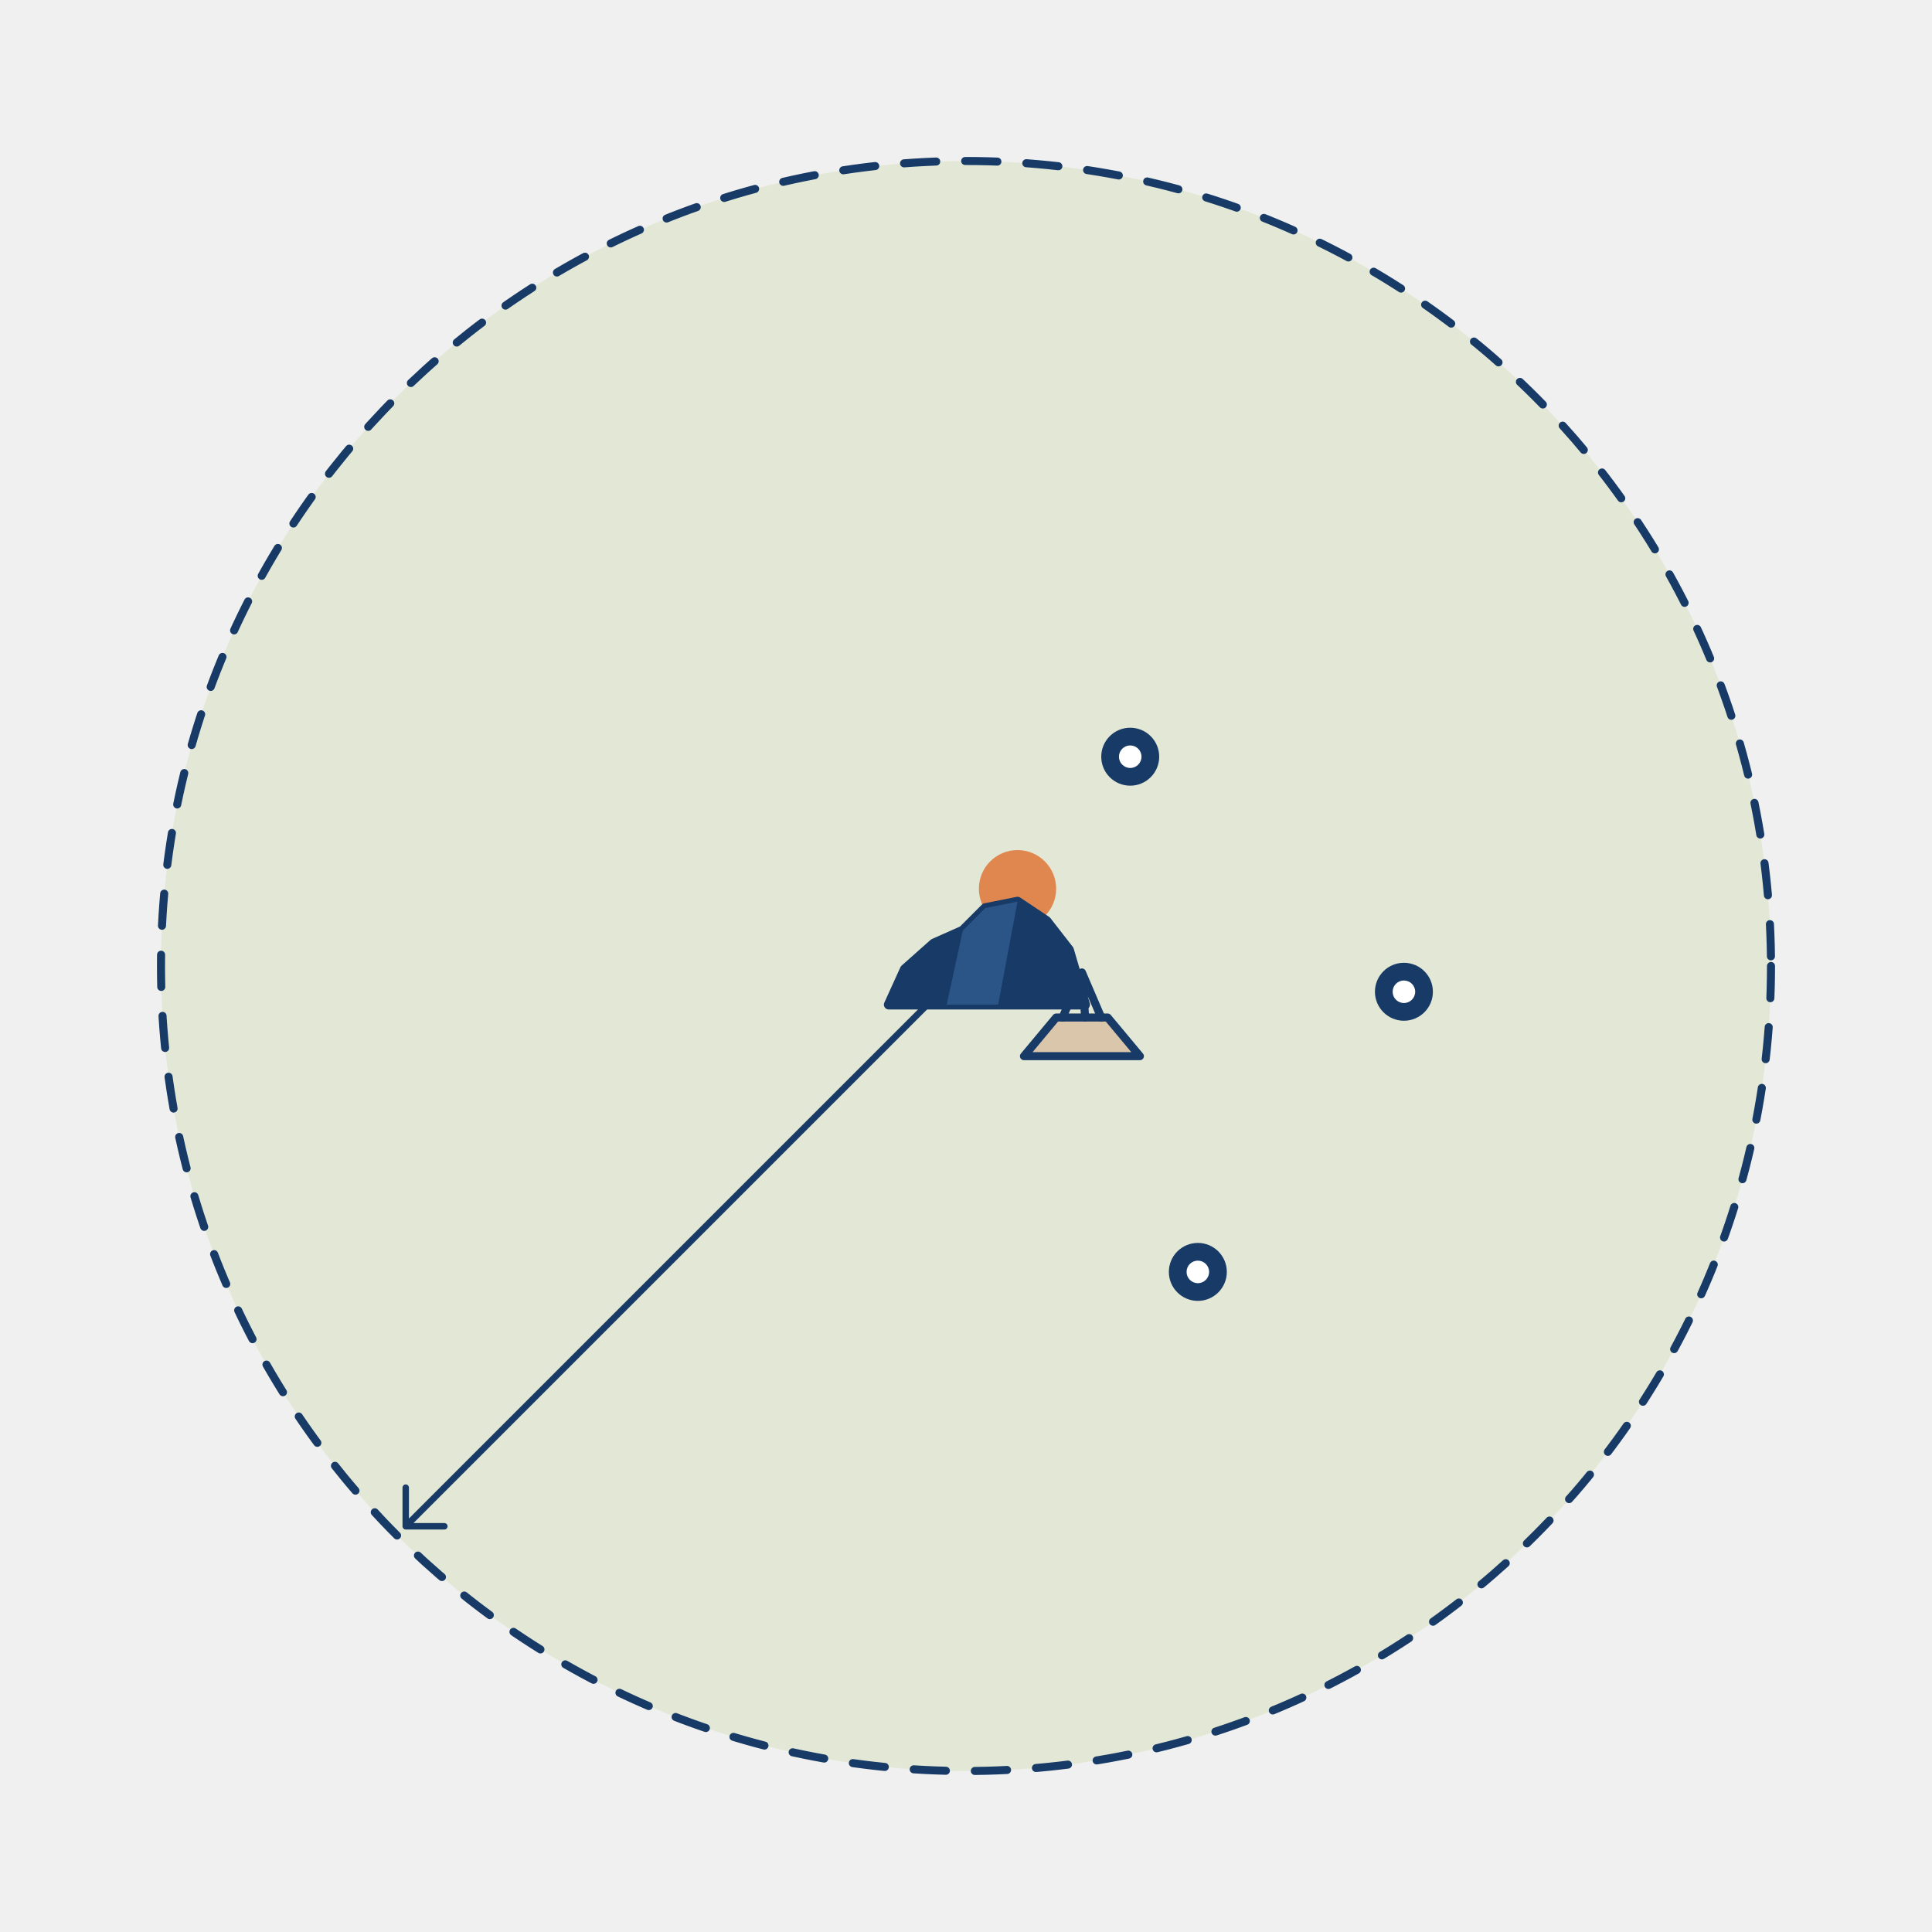
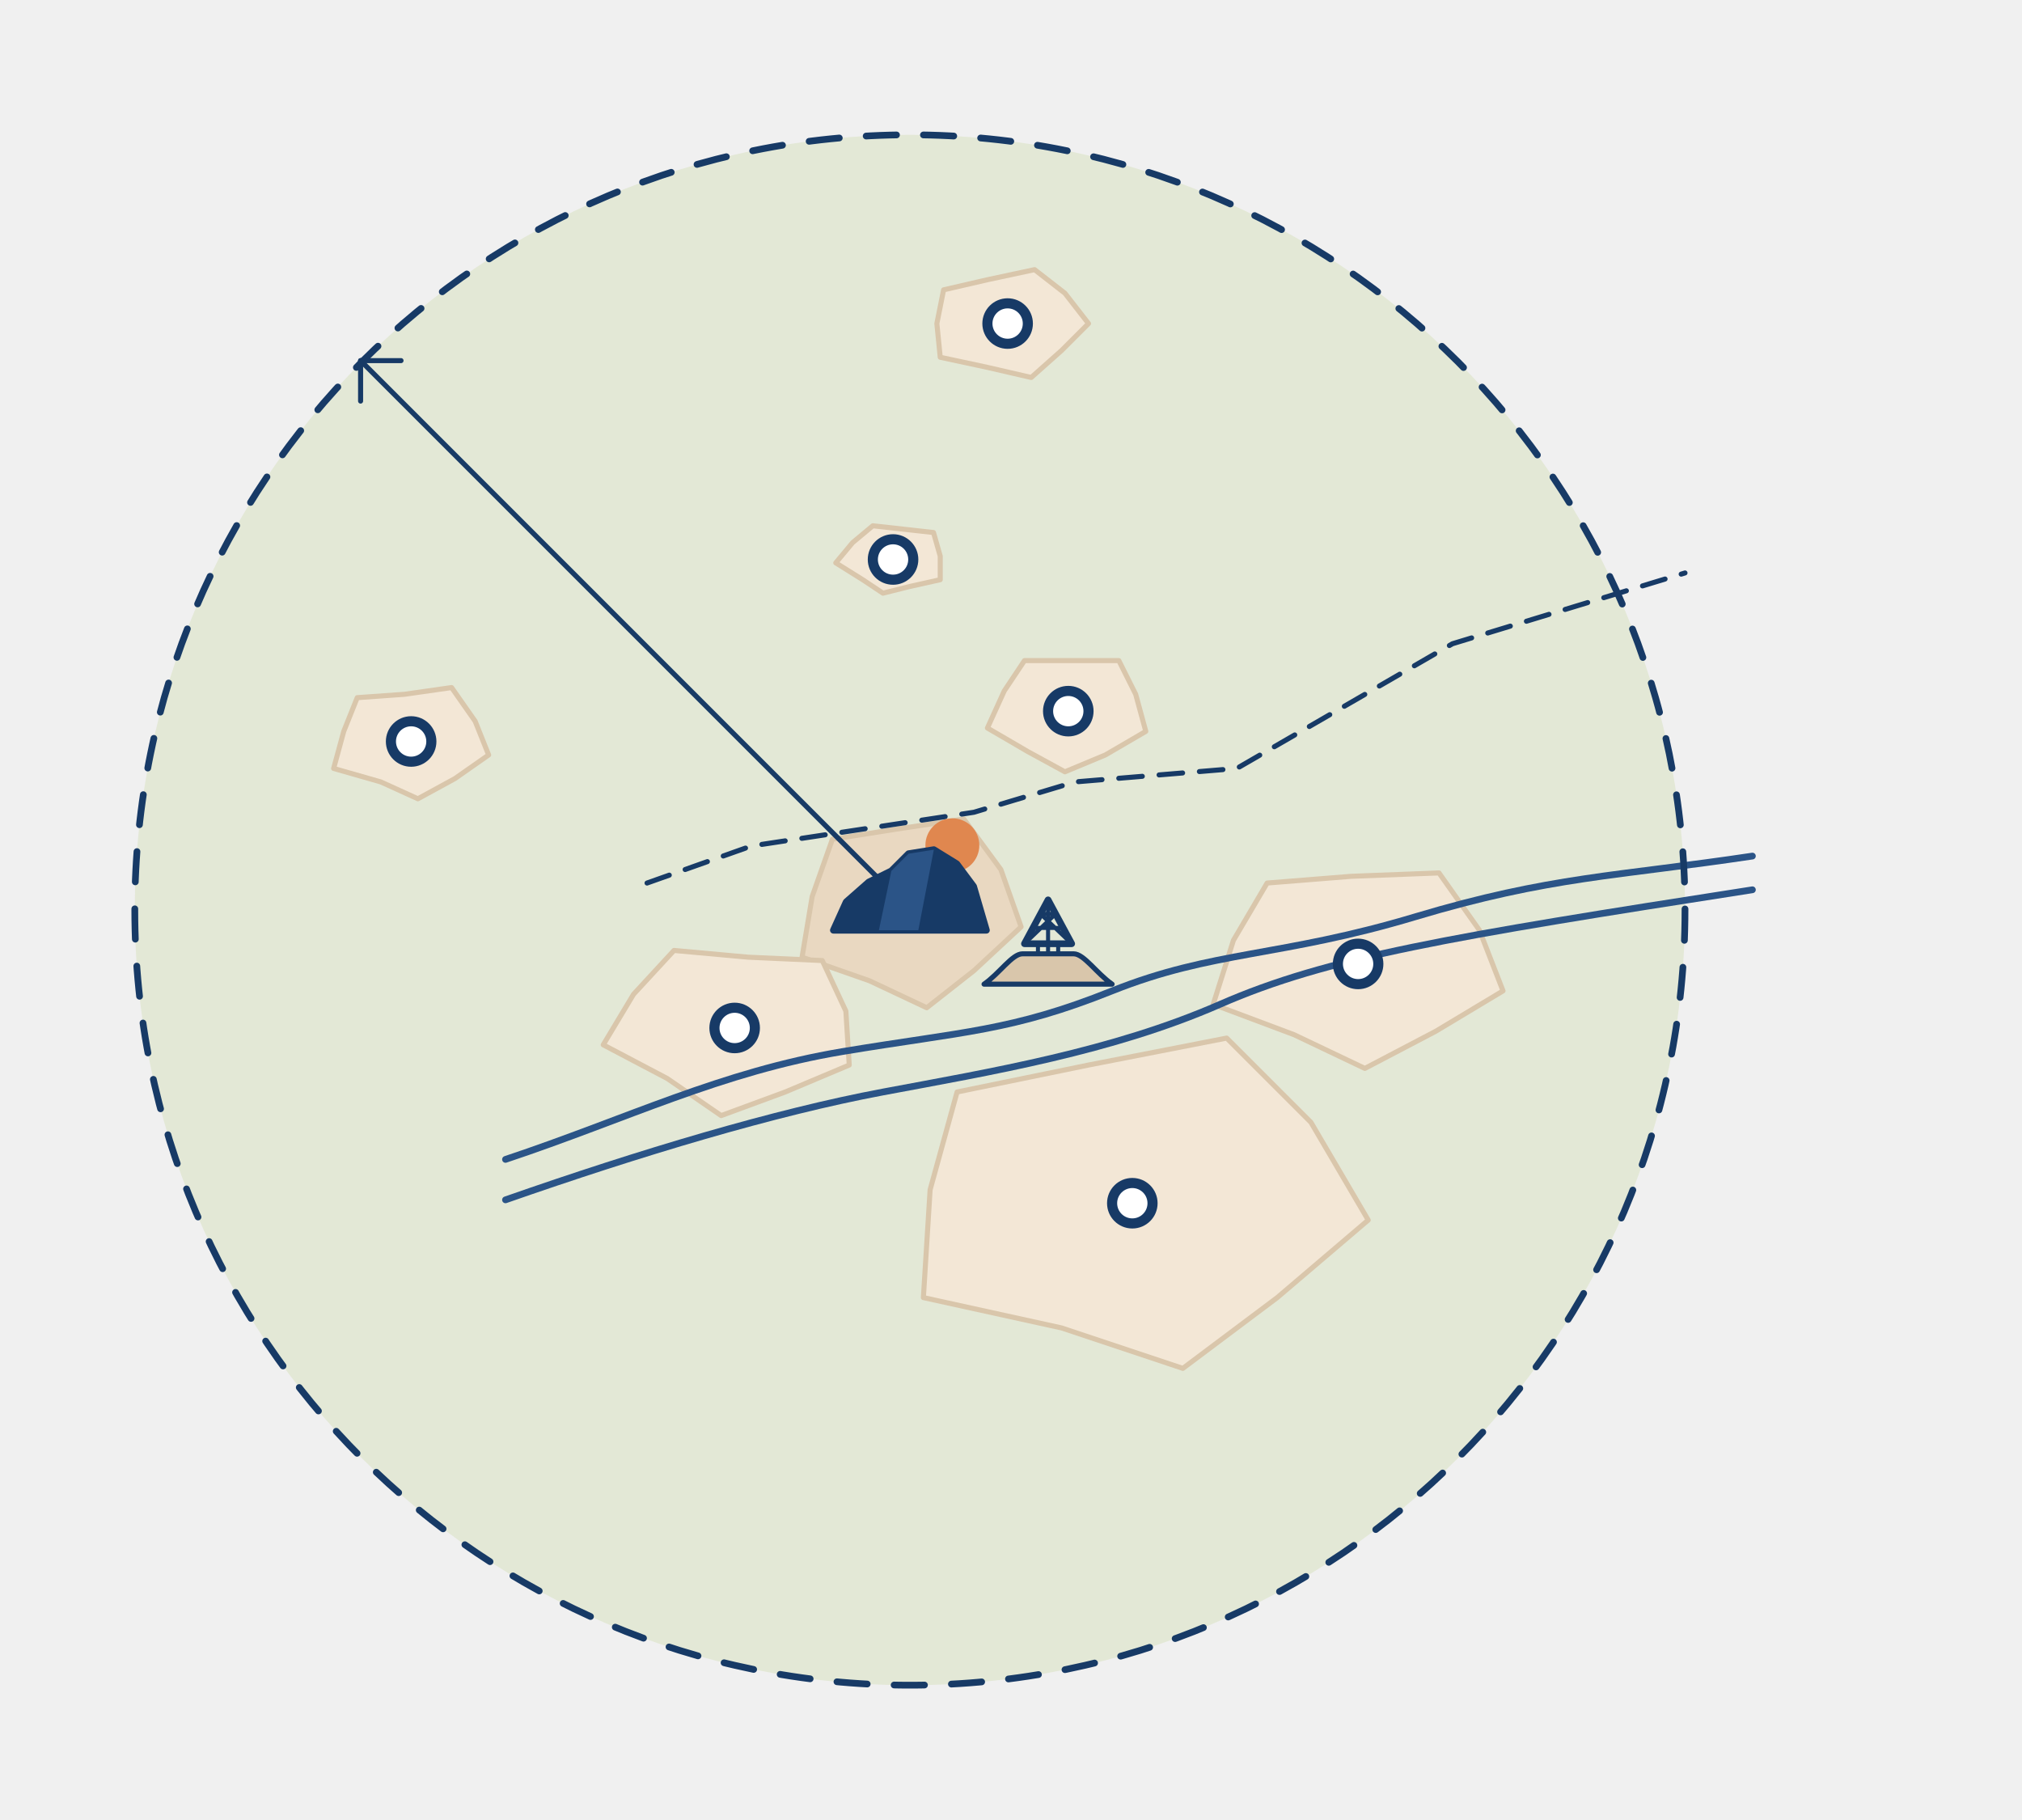
- <svg xmlns="http://www.w3.org/2000/svg" viewBox="0 0 600 600" fill="none" stroke-linecap="round" stroke-linejoin="round">
-   <circle cx="300" cy="300" r="250" fill="#e3e8d6" />
-   <circle cx="300" cy="300" r="250" stroke="#173a66" stroke-width="2.5" stroke-dasharray="10 9" />
-   <path stroke="#173a66" stroke-width="2" d="M292 308 126 474M126 462v12h12" />
-   <g fill="#173a66">
-     <circle cx="351" cy="235" r="9" />
-     <circle cx="436" cy="308" r="9" />
-     <circle cx="372" cy="395" r="9" />
+ <svg xmlns="http://www.w3.org/2000/svg" viewBox="0 0 600 540" fill="none" stroke-linecap="round" stroke-linejoin="round">
+   <clipPath id="rahmen">
+     <path d="M0 0h600v540H0z" />
+   </clipPath>
+   <circle cx="270" cy="270" r="230" fill="#e3e8d6" />
+   <g clip-path="url(#rahmen)">
+     <path fill="#e9d8c1" stroke="#d9c6ab" stroke-width="1.5" d="M303 275L289 288L275 299L258 291L238 284L241 266L247 249L266 246L286 243L297 258z" />
+     <path fill="#f3e7d6" stroke="#d9c6ab" stroke-width="1.5" d="M279 172L270 174L262 176L256 172L248 167L253 161L259 156L268 157L277 158L279 165z" />
+     <path fill="#f3e7d6" stroke="#d9c6ab" stroke-width="1.5" d="M323 96L315 104L306 112L293 109L279 106L278 96L280 86L293 83L307 80L316 87z" />
+     <path fill="#f3e7d6" stroke="#d9c6ab" stroke-width="1.5" d="M340 217L328 224L316 229L305 223L293 216L298 205L304 196L318 196L332 196L337 206z" />
+     <path fill="#f3e7d6" stroke="#d9c6ab" stroke-width="1.5" d="M446 294L426 306L405 317L384 307L360 298L366 279L376 262L401 260L427 259L439 276z" />
+     <path fill="#f3e7d6" stroke="#d9c6ab" stroke-width="1.5" d="M406 362L379 385L351 406L315 394L274 385L276 353L284 324L323 316L364 308L389 333z" />
+     <path fill="#f3e7d6" stroke="#d9c6ab" stroke-width="1.5" d="M252 316L233 324L214 331L198 320L179 310L188 295L200 282L222 284L244 285L251 300z" />
+     <path fill="#f3e7d6" stroke="#d9c6ab" stroke-width="1.5" d="M145 224L135 231L124 237L113 232L99 228L102 217L106 207L120 206L134 204L141 214z" />
+     <path stroke="#2b5487" stroke-width="2" d="M150 356C190 342 230 330 262 324S330 312 362 298 430 278 520 264" />
+     <path stroke="#2b5487" stroke-width="2" d="M150 344C186 332 214 318 250 312S300 306 330 294 380 284 420 272 480 260 520 254" />
+     <path stroke="#173a66" stroke-width="1.5" stroke-dasharray="7 5" d="M192 262L223 251 289 241 319 232 367 228 431 191 500 170" />
  </g>
-   <g fill="#fff">
-     <circle cx="351" cy="235" r="3.5" />
-     <circle cx="436" cy="308" r="3.5" />
-     <circle cx="372" cy="395" r="3.5" />
-   </g>
-   <path fill="#d9c6ab" stroke="#173a66" stroke-width="2.5" d="M318 328l10-12h16l10 12z" />
-   <path stroke="#173a66" stroke-width="2.5" d="M330 316l6-14 6 14M336 302l1 14" />
-   <circle cx="316" cy="276" r="12" fill="#e0874f" />
-   <path fill="#173a66" stroke="#173a66" stroke-width="3" d="M276 312l5-11 9-8 9-4 7-7 10-2 9 6 7 9 5 17z" />
-   <path fill="#2b5487" d="M299 289l7-7 10-2-6 32h-16z" />
+   <circle cx="270" cy="270" r="230" stroke="#173a66" stroke-width="2" stroke-dasharray="9 8" />
+   <path stroke="#173a66" stroke-width="1.5" d="M270 270L107 107" />
+   <path stroke="#173a66" stroke-width="1.5" d="M107 119v-12h12" />
+   <path fill="#d9c6ab" stroke="#173a66" stroke-width="1.5" d="M292 292C296.56 288.85 300.36 283 303.4 283H318.6C321.64 283 325.44 288.85 330 292Z" />
+   <path stroke="#173a66" stroke-width="1.2" d="M304.0 280L311 267L318.0 280ZM308.0 280V283M311 280V283M314.0 280V283M306.52 275.32H315.48M308.76 271.16H313.24M304.0 280L313.24 271.16M318.0 280L308.76 271.16M311 267V280" />
+   <path stroke="#173a66" stroke-width="2" d="M304.0 280L311 267L318.0 280Z" />
+   <circle cx="265" cy="166" r="6" fill="#ffffff" stroke="#173a66" stroke-width="3" />
+   <circle cx="299" cy="96" r="6" fill="#ffffff" stroke="#173a66" stroke-width="3" />
+   <circle cx="317" cy="211" r="6" fill="#ffffff" stroke="#173a66" stroke-width="3" />
+   <circle cx="403" cy="286" r="6" fill="#ffffff" stroke="#173a66" stroke-width="3" />
+   <circle cx="336" cy="357" r="6" fill="#ffffff" stroke="#173a66" stroke-width="3" />
+   <circle cx="218" cy="305" r="6" fill="#ffffff" stroke="#173a66" stroke-width="3" />
+   <circle cx="122" cy="220" r="6" fill="#ffffff" stroke="#173a66" stroke-width="3" />
+   <circle cx="282.6" cy="250.8" r="8.0" fill="#e0874f" />
+   <path fill="#173a66" stroke="#173a66" stroke-width="2" d="M247.3 276.0L251.1 267.6L257.8 261.7L264.5 258.4L269.6 253.3L277.1 252.1L283.9 256.3L288.9 263.0L292.7 276.0z" />
+   <path fill="#2b5487" d="M264.5 258.4L269.6 253.3L277.1 252.1L272.5 276.0L260.8 276.0z" />
</svg>
